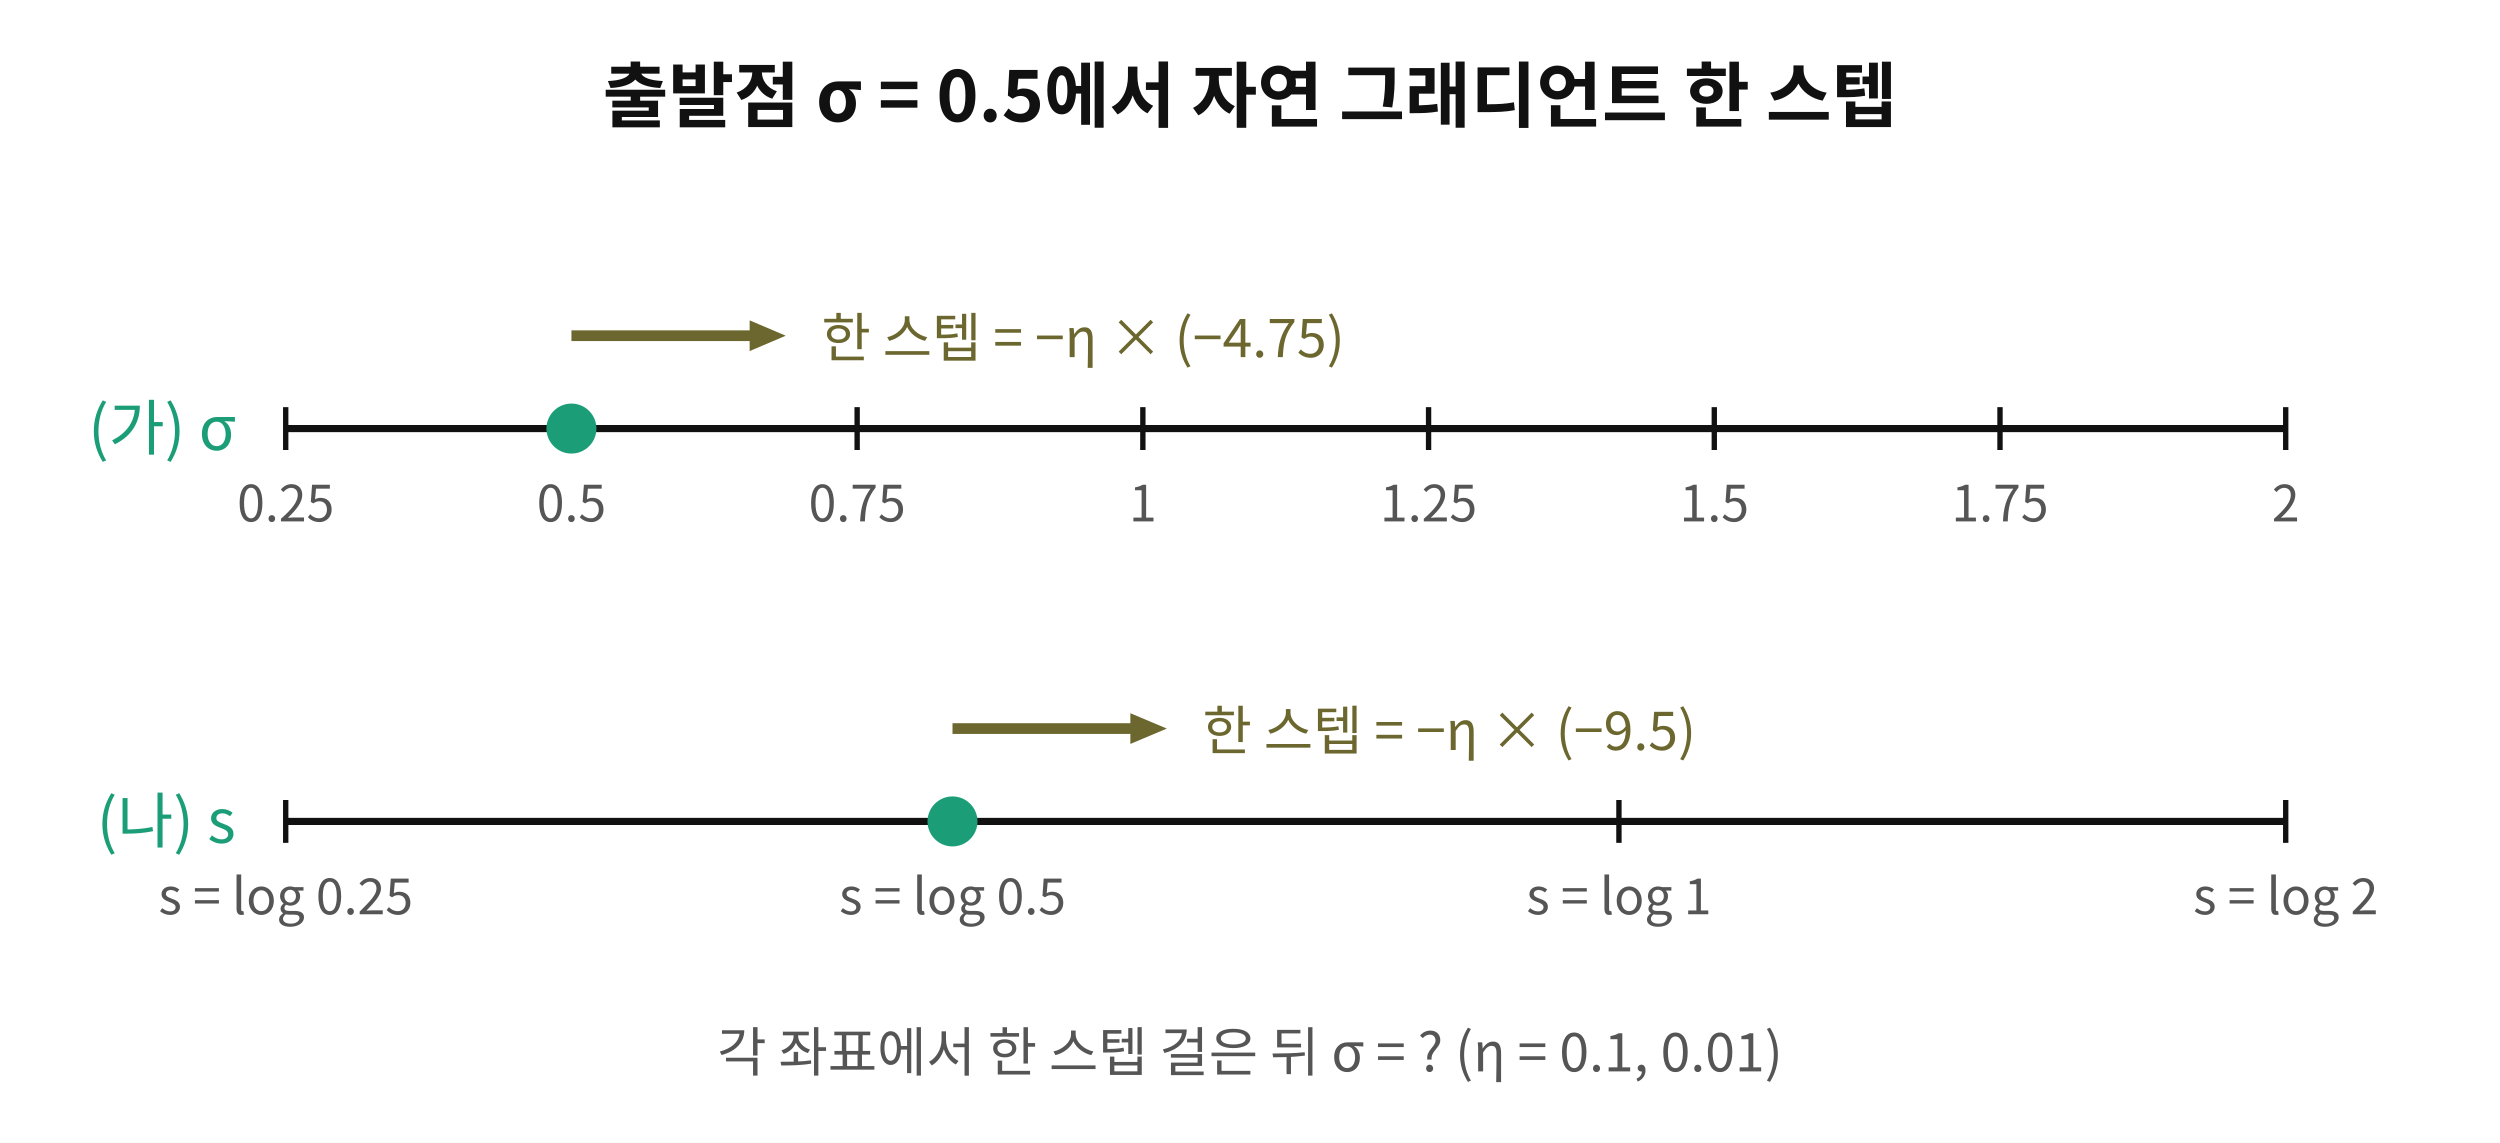
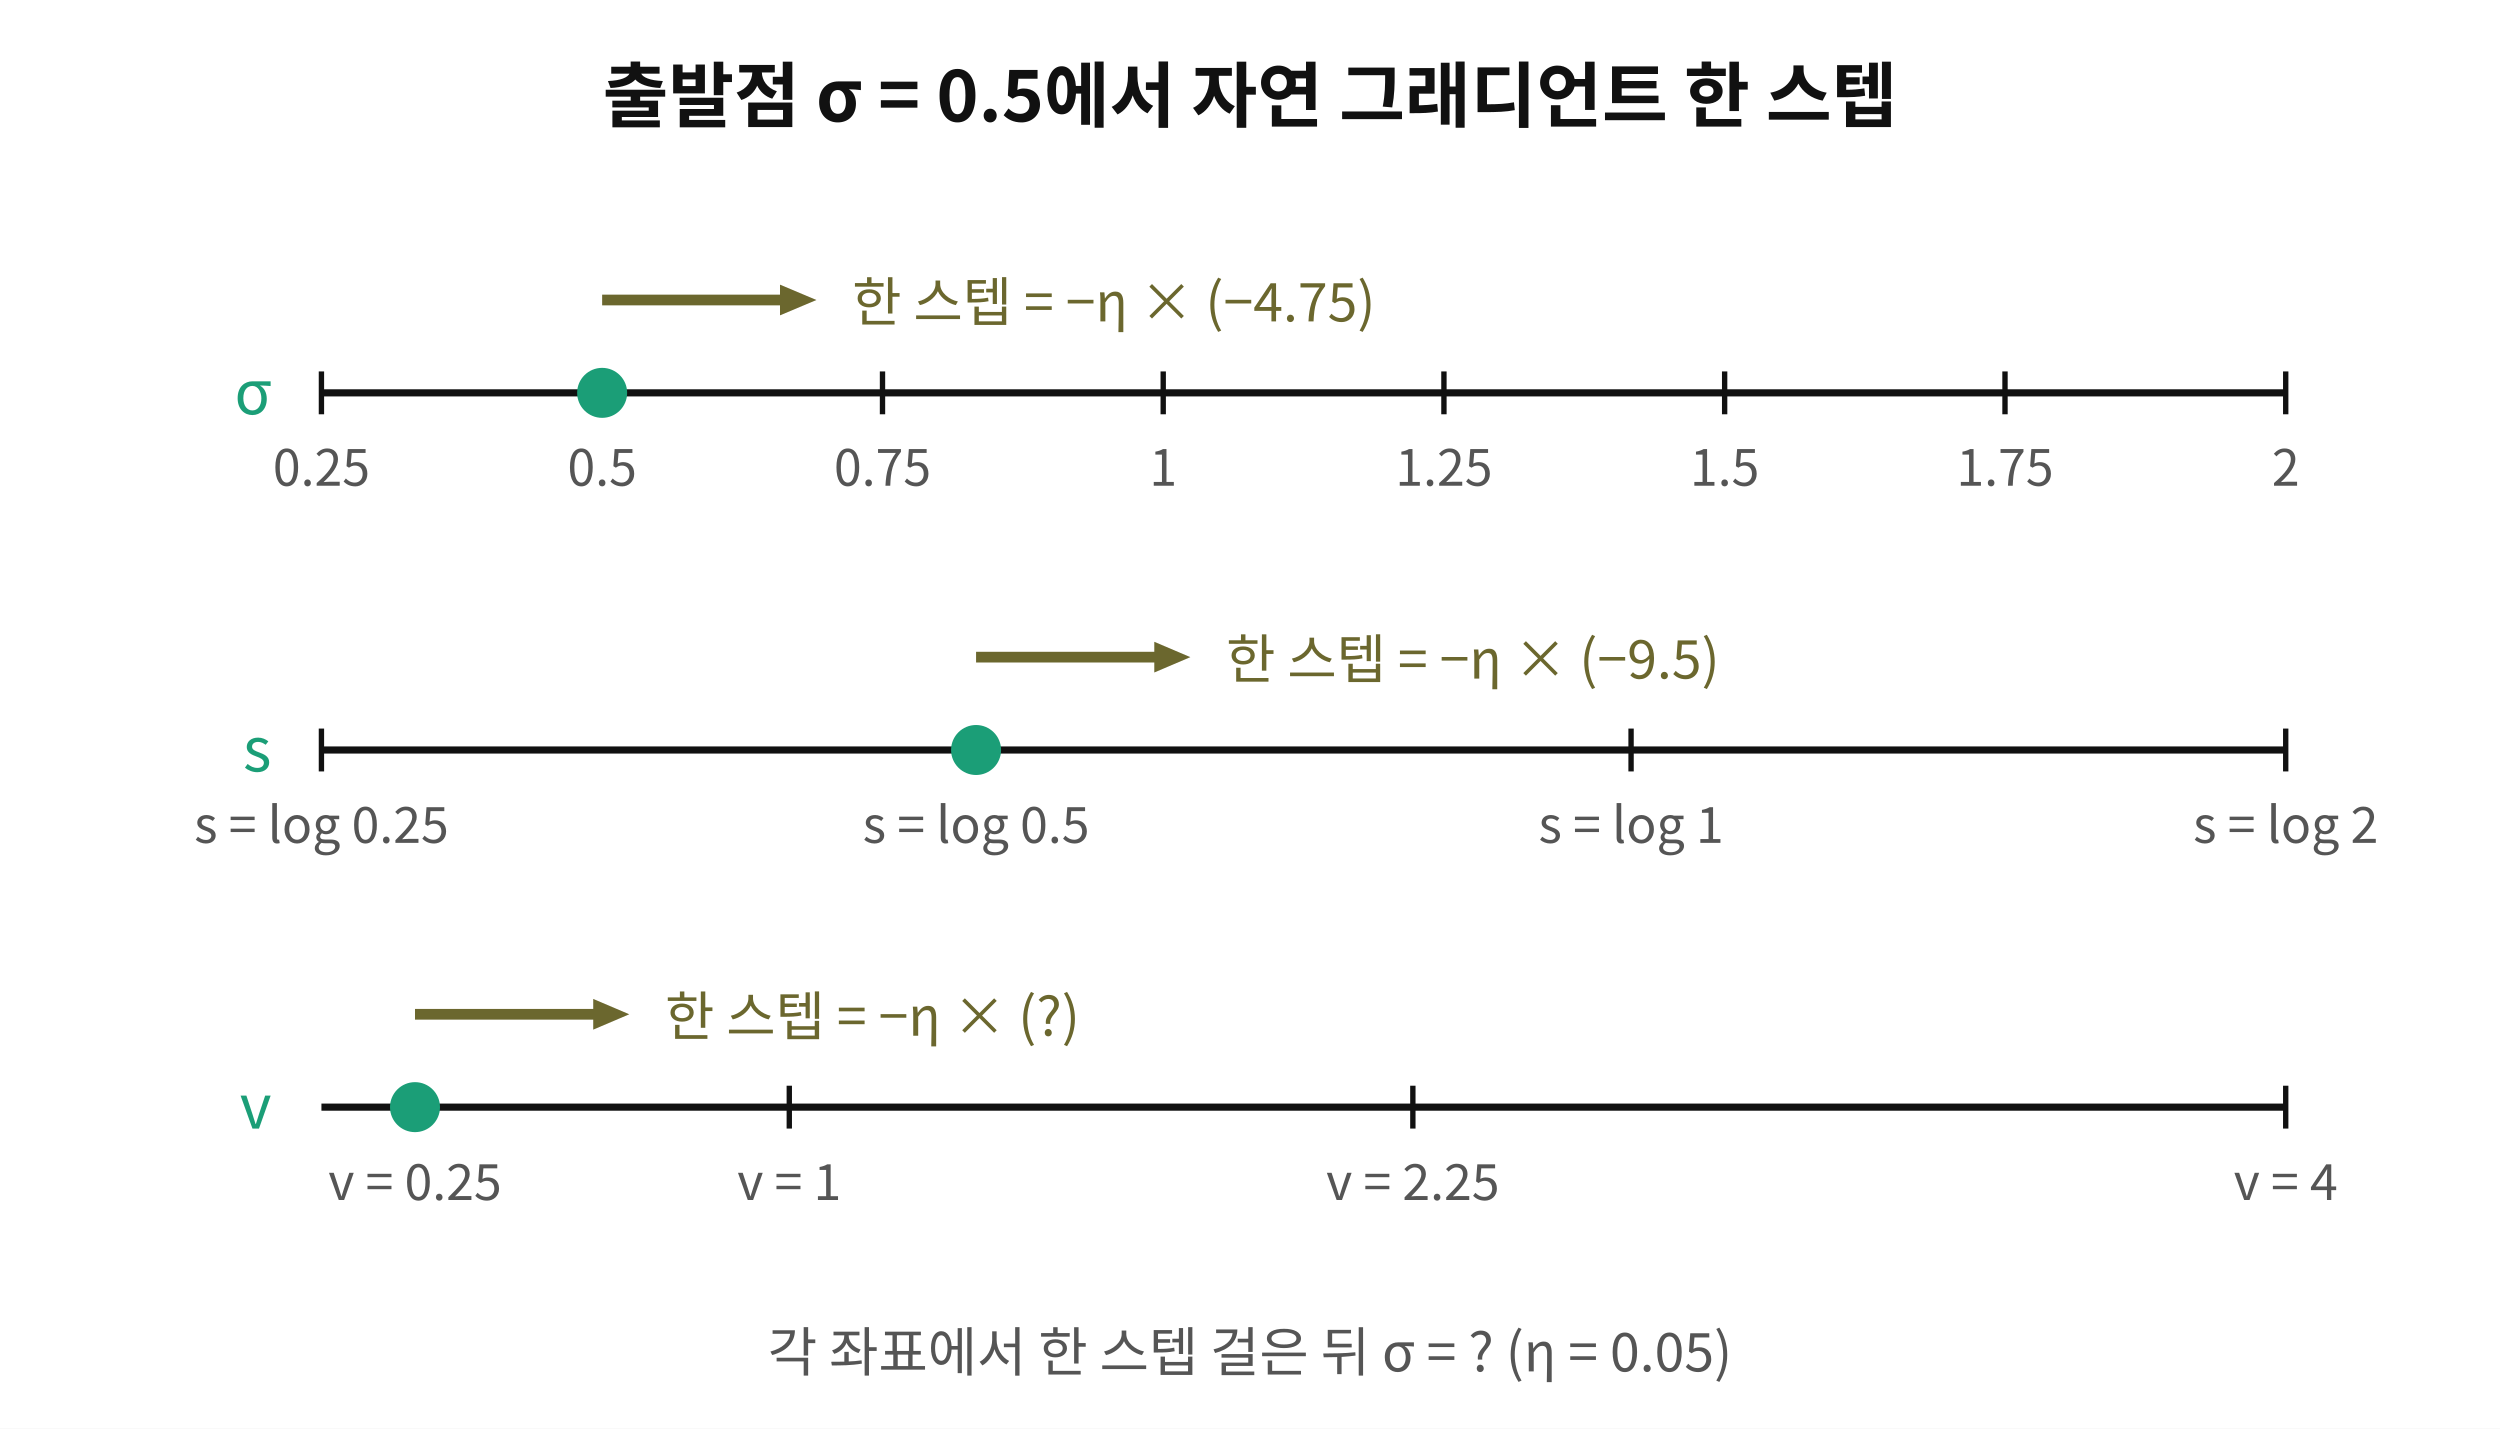
- <svg xmlns="http://www.w3.org/2000/svg" viewBox="0 0 700 320" width="700" height="320">
-   <rect width="700" height="320" fill="#fff" />
+ <svg xmlns="http://www.w3.org/2000/svg" viewBox="0 0 700 400" width="700" height="400">
+   <rect width="700" height="400" fill="#fff" />
  <g font-family="'Noto Sans KR','Noto Sans CJK KR',sans-serif" fill="#111">
    <text x="350.0" y="34.0" font-size="20" text-anchor="middle" fill="#111" font-weight="700">출발점 σ = 0.5에서 자연 그래디언트 한 스텝</text>
-     <text x="66.0" y="126.0" font-size="17" text-anchor="end" fill="#1b9e77">(가) σ</text>
-     <line x1="80.0" y1="120.0" x2="640.0" y2="120.0" stroke="#111" stroke-width="2" />
-     <line x1="80.0" y1="114.0" x2="80.0" y2="126.0" stroke="#111" stroke-width="1.5" />
-     <text x="80.0" y="146.0" font-size="14" text-anchor="middle" fill="#555">0.25</text>
-     <line x1="160.0" y1="114.0" x2="160.0" y2="126.0" stroke="#111" stroke-width="1.5" />
-     <text x="160.0" y="146.0" font-size="14" text-anchor="middle" fill="#555">0.5</text>
-     <line x1="240.0" y1="114.0" x2="240.0" y2="126.0" stroke="#111" stroke-width="1.5" />
-     <text x="240.0" y="146.0" font-size="14" text-anchor="middle" fill="#555">0.75</text>
-     <line x1="320.0" y1="114.0" x2="320.0" y2="126.0" stroke="#111" stroke-width="1.5" />
-     <text x="320.0" y="146.0" font-size="14" text-anchor="middle" fill="#555">1</text>
-     <line x1="400.0" y1="114.0" x2="400.0" y2="126.0" stroke="#111" stroke-width="1.5" />
-     <text x="400.0" y="146.0" font-size="14" text-anchor="middle" fill="#555">1.25</text>
-     <line x1="480.0" y1="114.0" x2="480.0" y2="126.0" stroke="#111" stroke-width="1.5" />
-     <text x="480.0" y="146.0" font-size="14" text-anchor="middle" fill="#555">1.5</text>
-     <line x1="560.0" y1="114.0" x2="560.0" y2="126.0" stroke="#111" stroke-width="1.5" />
-     <text x="560.0" y="146.0" font-size="14" text-anchor="middle" fill="#555">1.75</text>
-     <line x1="640.0" y1="114.0" x2="640.0" y2="126.0" stroke="#111" stroke-width="1.5" />
-     <text x="640.0" y="146.0" font-size="14" text-anchor="middle" fill="#555">2</text>
-     <circle cx="160.0" cy="120.0" r="7" fill="#1b9e77" />
-     <line x1="160.0" y1="94.0" x2="213.4" y2="94.0" stroke="#6b672e" stroke-width="3" />
-     <polygon points="220.0,94.0 209.9,98.3 209.9,89.7" fill="#6b672e" />
-     <text x="230.0" y="100.0" font-size="15" text-anchor="start" fill="#6b672e">한 스텝 = −η × (−4.75)</text>
-     <text x="66.0" y="236.0" font-size="17" text-anchor="end" fill="#1b9e77">(나) s</text>
-     <line x1="80.0" y1="230.0" x2="640.0" y2="230.0" stroke="#111" stroke-width="2" />
-     <line x1="80.0" y1="224.0" x2="80.0" y2="236.0" stroke="#111" stroke-width="1.5" />
-     <text x="80.0" y="256.0" font-size="14" text-anchor="middle" fill="#555">s = log 0.25</text>
-     <line x1="266.7" y1="224.0" x2="266.7" y2="236.0" stroke="#111" stroke-width="1.5" />
-     <text x="266.7" y="256.0" font-size="14" text-anchor="middle" fill="#555">s = log 0.5</text>
-     <line x1="453.3" y1="224.0" x2="453.3" y2="236.0" stroke="#111" stroke-width="1.5" />
-     <text x="453.3" y="256.0" font-size="14" text-anchor="middle" fill="#555">s = log 1</text>
-     <line x1="640.0" y1="224.0" x2="640.0" y2="236.0" stroke="#111" stroke-width="1.5" />
-     <text x="640.0" y="256.0" font-size="14" text-anchor="middle" fill="#555">s = log 2</text>
-     <circle cx="266.7" cy="230.0" r="7" fill="#1b9e77" />
-     <line x1="266.7" y1="204.0" x2="320.1" y2="204.0" stroke="#6b672e" stroke-width="3" />
-     <polygon points="326.7,204.0 316.5,208.3 316.5,199.7" fill="#6b672e" />
-     <text x="336.7" y="210.0" font-size="15" text-anchor="start" fill="#6b672e">한 스텝 = −η × (−9.5)</text>
-     <text x="350.0" y="300.0" font-size="15" text-anchor="middle" fill="#555">각 좌표에서 한 스텝 걸은 뒤 σ = ?  (η = 0.1, 0.01)</text>
+     <text x="76.0" y="116.0" font-size="17" text-anchor="end" fill="#1b9e77">σ</text>
+     <line x1="90.0" y1="110.0" x2="640.0" y2="110.0" stroke="#111" stroke-width="2" />
+     <line x1="90.0" y1="104.0" x2="90.0" y2="116.0" stroke="#111" stroke-width="1.5" />
+     <text x="90.0" y="136.0" font-size="14" text-anchor="middle" fill="#555">0.25</text>
+     <line x1="168.6" y1="104.0" x2="168.6" y2="116.0" stroke="#111" stroke-width="1.5" />
+     <text x="168.6" y="136.0" font-size="14" text-anchor="middle" fill="#555">0.5</text>
+     <line x1="247.1" y1="104.0" x2="247.1" y2="116.0" stroke="#111" stroke-width="1.5" />
+     <text x="247.1" y="136.0" font-size="14" text-anchor="middle" fill="#555">0.75</text>
+     <line x1="325.7" y1="104.0" x2="325.7" y2="116.0" stroke="#111" stroke-width="1.5" />
+     <text x="325.7" y="136.0" font-size="14" text-anchor="middle" fill="#555">1</text>
+     <line x1="404.3" y1="104.0" x2="404.3" y2="116.0" stroke="#111" stroke-width="1.5" />
+     <text x="404.3" y="136.0" font-size="14" text-anchor="middle" fill="#555">1.25</text>
+     <line x1="482.9" y1="104.0" x2="482.9" y2="116.0" stroke="#111" stroke-width="1.5" />
+     <text x="482.9" y="136.0" font-size="14" text-anchor="middle" fill="#555">1.5</text>
+     <line x1="561.4" y1="104.0" x2="561.4" y2="116.0" stroke="#111" stroke-width="1.5" />
+     <text x="561.4" y="136.0" font-size="14" text-anchor="middle" fill="#555">1.75</text>
+     <line x1="640.0" y1="104.0" x2="640.0" y2="116.0" stroke="#111" stroke-width="1.5" />
+     <text x="640.0" y="136.0" font-size="14" text-anchor="middle" fill="#555">2</text>
+     <circle cx="168.6" cy="110.0" r="7" fill="#1b9e77" />
+     <line x1="168.6" y1="84.0" x2="222.0" y2="84.0" stroke="#6b672e" stroke-width="3" />
+     <polygon points="228.6,84.0 218.4,88.3 218.4,79.7" fill="#6b672e" />
+     <text x="238.6" y="90.0" font-size="15" text-anchor="start" fill="#6b672e">한 스텝 = −η × (−4.75)</text>
+     <text x="76.0" y="216.0" font-size="17" text-anchor="end" fill="#1b9e77">s</text>
+     <line x1="90.0" y1="210.0" x2="640.0" y2="210.0" stroke="#111" stroke-width="2" />
+     <line x1="90.0" y1="204.0" x2="90.0" y2="216.0" stroke="#111" stroke-width="1.5" />
+     <text x="90.0" y="236.0" font-size="14" text-anchor="middle" fill="#555">s = log 0.25</text>
+     <line x1="273.3" y1="204.0" x2="273.3" y2="216.0" stroke="#111" stroke-width="1.5" />
+     <text x="273.3" y="236.0" font-size="14" text-anchor="middle" fill="#555">s = log 0.5</text>
+     <line x1="456.7" y1="204.0" x2="456.7" y2="216.0" stroke="#111" stroke-width="1.5" />
+     <text x="456.7" y="236.0" font-size="14" text-anchor="middle" fill="#555">s = log 1</text>
+     <line x1="640.0" y1="204.0" x2="640.0" y2="216.0" stroke="#111" stroke-width="1.5" />
+     <text x="640.0" y="236.0" font-size="14" text-anchor="middle" fill="#555">s = log 2</text>
+     <circle cx="273.3" cy="210.0" r="7" fill="#1b9e77" />
+     <line x1="273.3" y1="184.0" x2="326.7" y2="184.0" stroke="#6b672e" stroke-width="3" />
+     <polygon points="333.3,184.0 323.2,188.3 323.2,179.7" fill="#6b672e" />
+     <text x="343.3" y="190.0" font-size="15" text-anchor="start" fill="#6b672e">한 스텝 = −η × (−9.5)</text>
+     <text x="76.0" y="316.0" font-size="17" text-anchor="end" fill="#1b9e77">v</text>
+     <line x1="90.0" y1="310.0" x2="640.0" y2="310.0" stroke="#111" stroke-width="2" />
+     <line x1="116.2" y1="304.0" x2="116.2" y2="316.0" stroke="#111" stroke-width="1.5" />
+     <text x="116.2" y="336.0" font-size="14" text-anchor="middle" fill="#555">v = 0.25</text>
+     <line x1="221.0" y1="304.0" x2="221.0" y2="316.0" stroke="#111" stroke-width="1.5" />
+     <text x="221.0" y="336.0" font-size="14" text-anchor="middle" fill="#555">v = 1</text>
+     <line x1="395.6" y1="304.0" x2="395.6" y2="316.0" stroke="#111" stroke-width="1.5" />
+     <text x="395.6" y="336.0" font-size="14" text-anchor="middle" fill="#555">v = 2.25</text>
+     <line x1="640.0" y1="304.0" x2="640.0" y2="316.0" stroke="#111" stroke-width="1.5" />
+     <text x="640.0" y="336.0" font-size="14" text-anchor="middle" fill="#555">v = 4</text>
+     <circle cx="116.2" cy="310.0" r="7" fill="#1b9e77" />
+     <line x1="116.2" y1="284.0" x2="169.6" y2="284.0" stroke="#6b672e" stroke-width="3" />
+     <polygon points="176.2,284.0 166.1,288.3 166.1,279.7" fill="#6b672e" />
+     <text x="186.2" y="290.0" font-size="15" text-anchor="start" fill="#6b672e">한 스텝 = −η × (?)</text>
+     <text x="350.0" y="384.0" font-size="15" text-anchor="middle" fill="#555">각 좌표에서 한 스텝 걸은 뒤 σ = ?  (η = 0.05)</text>
  </g>
</svg>
